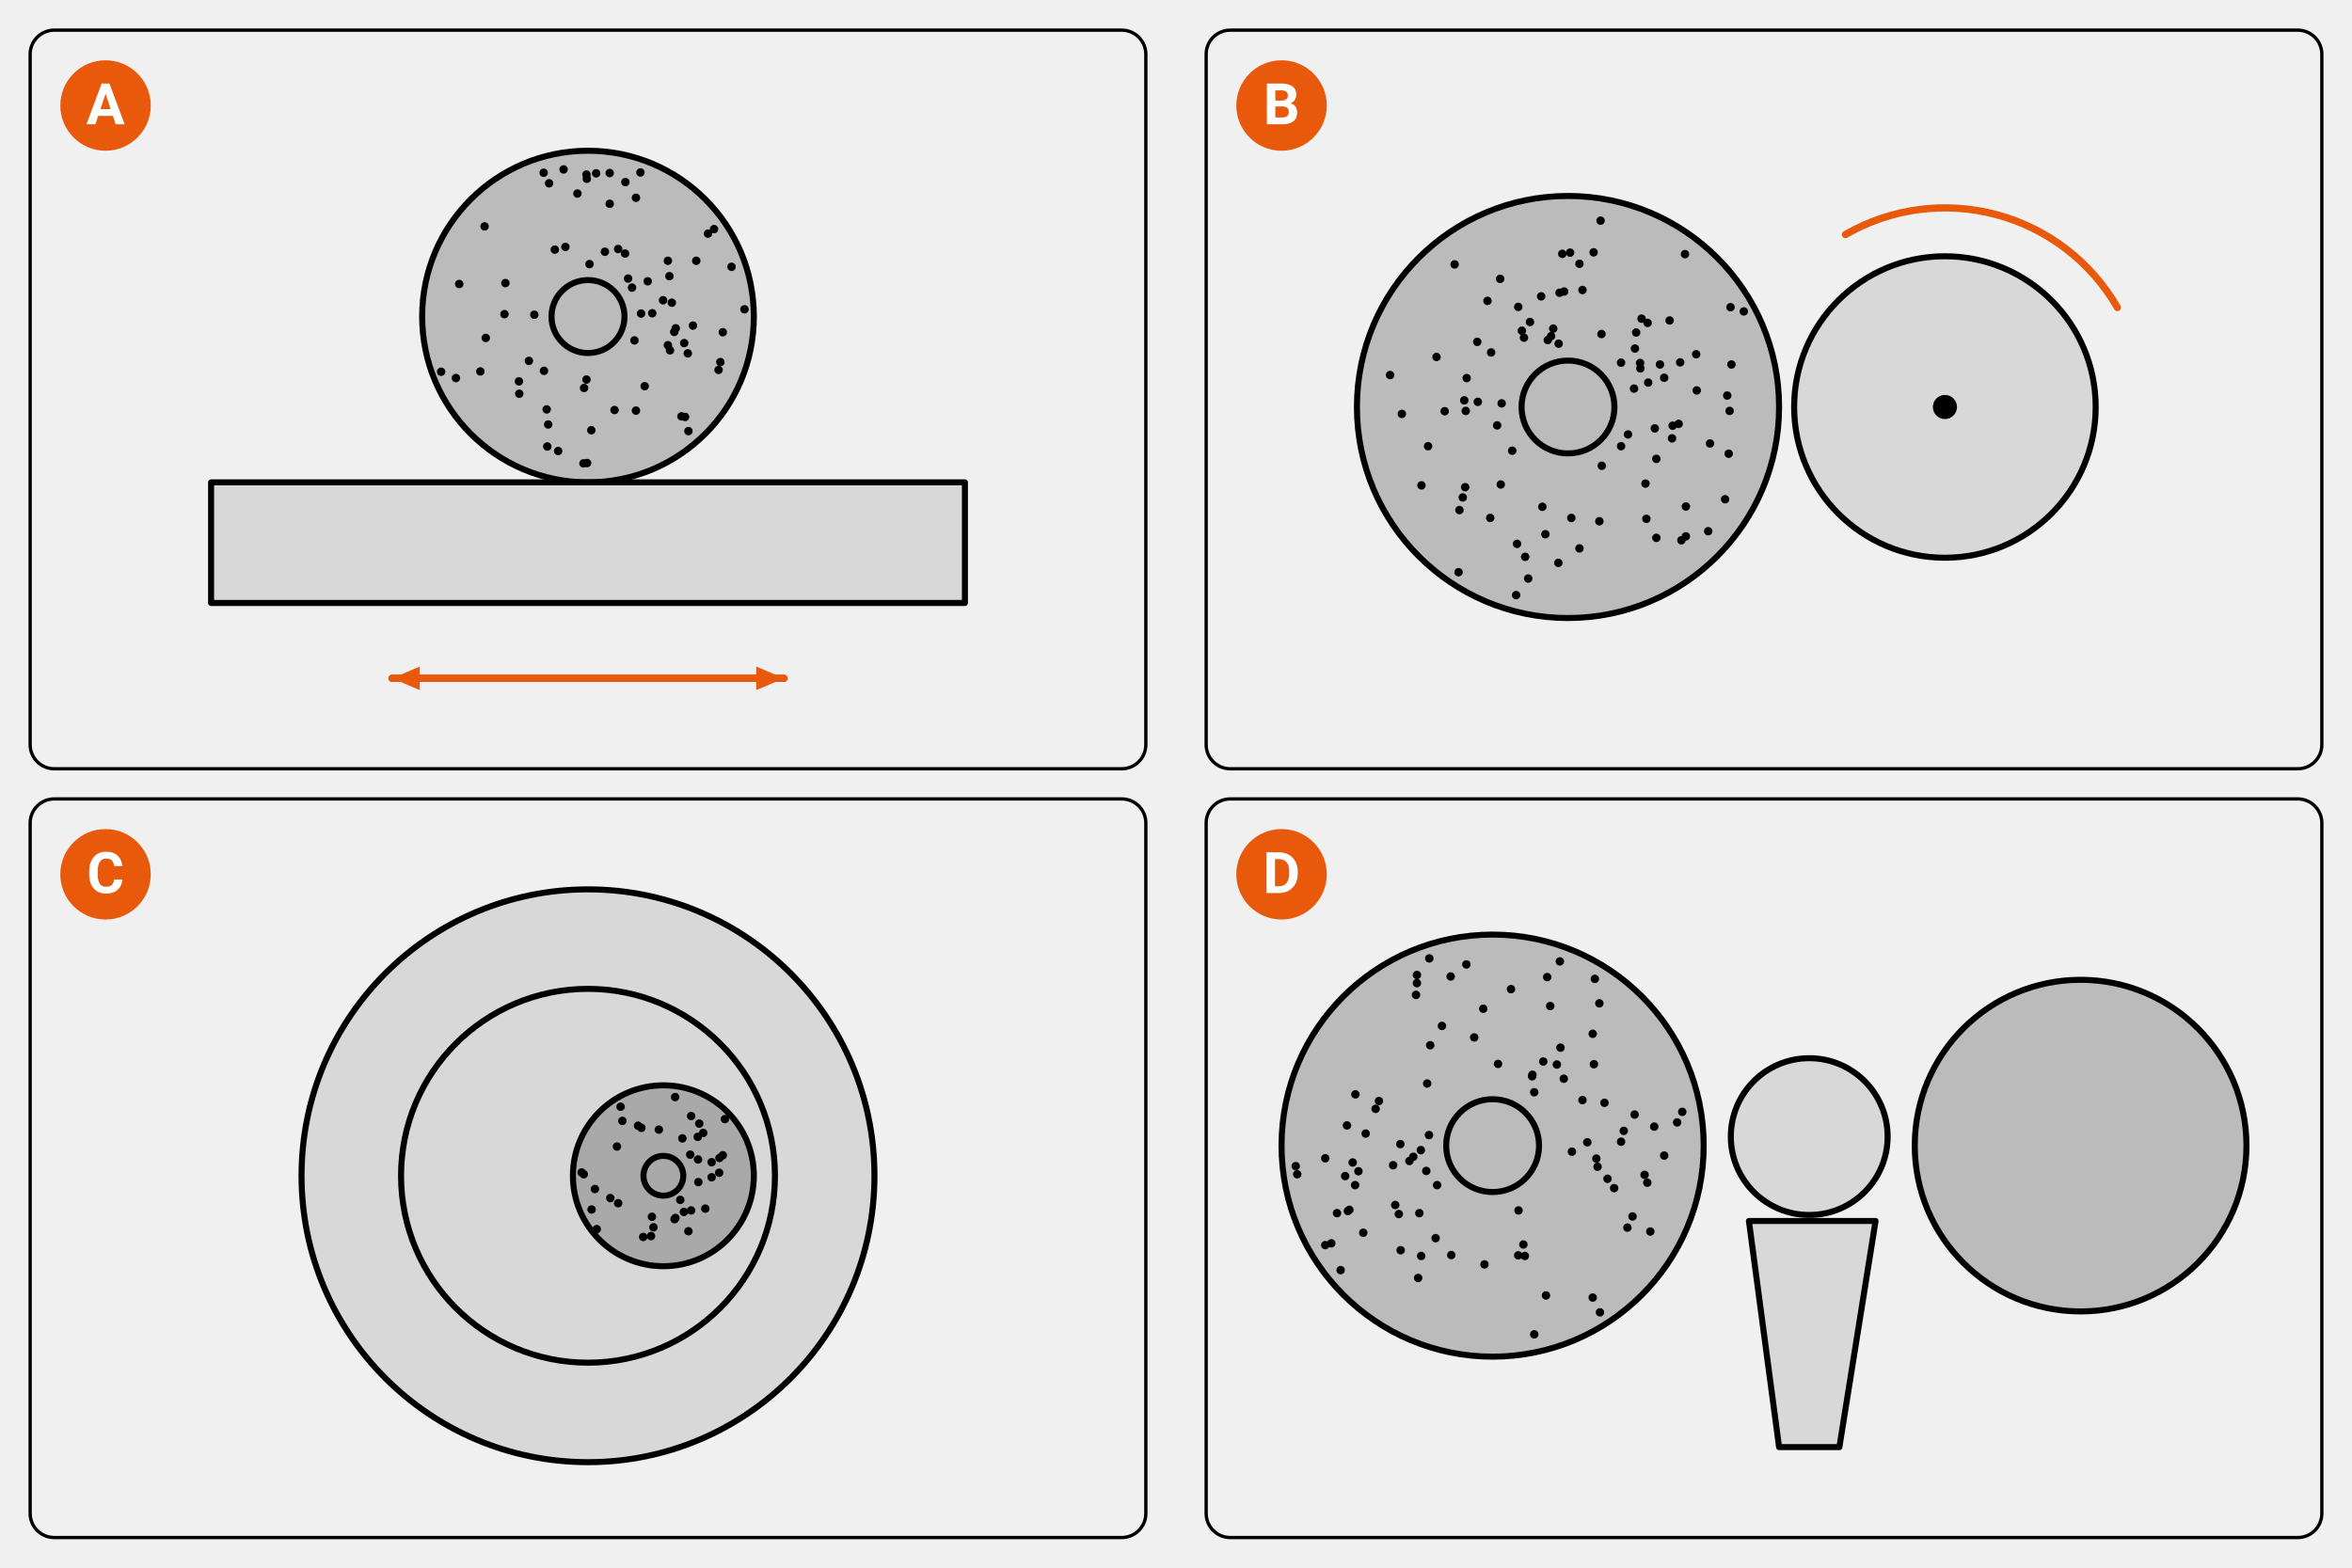
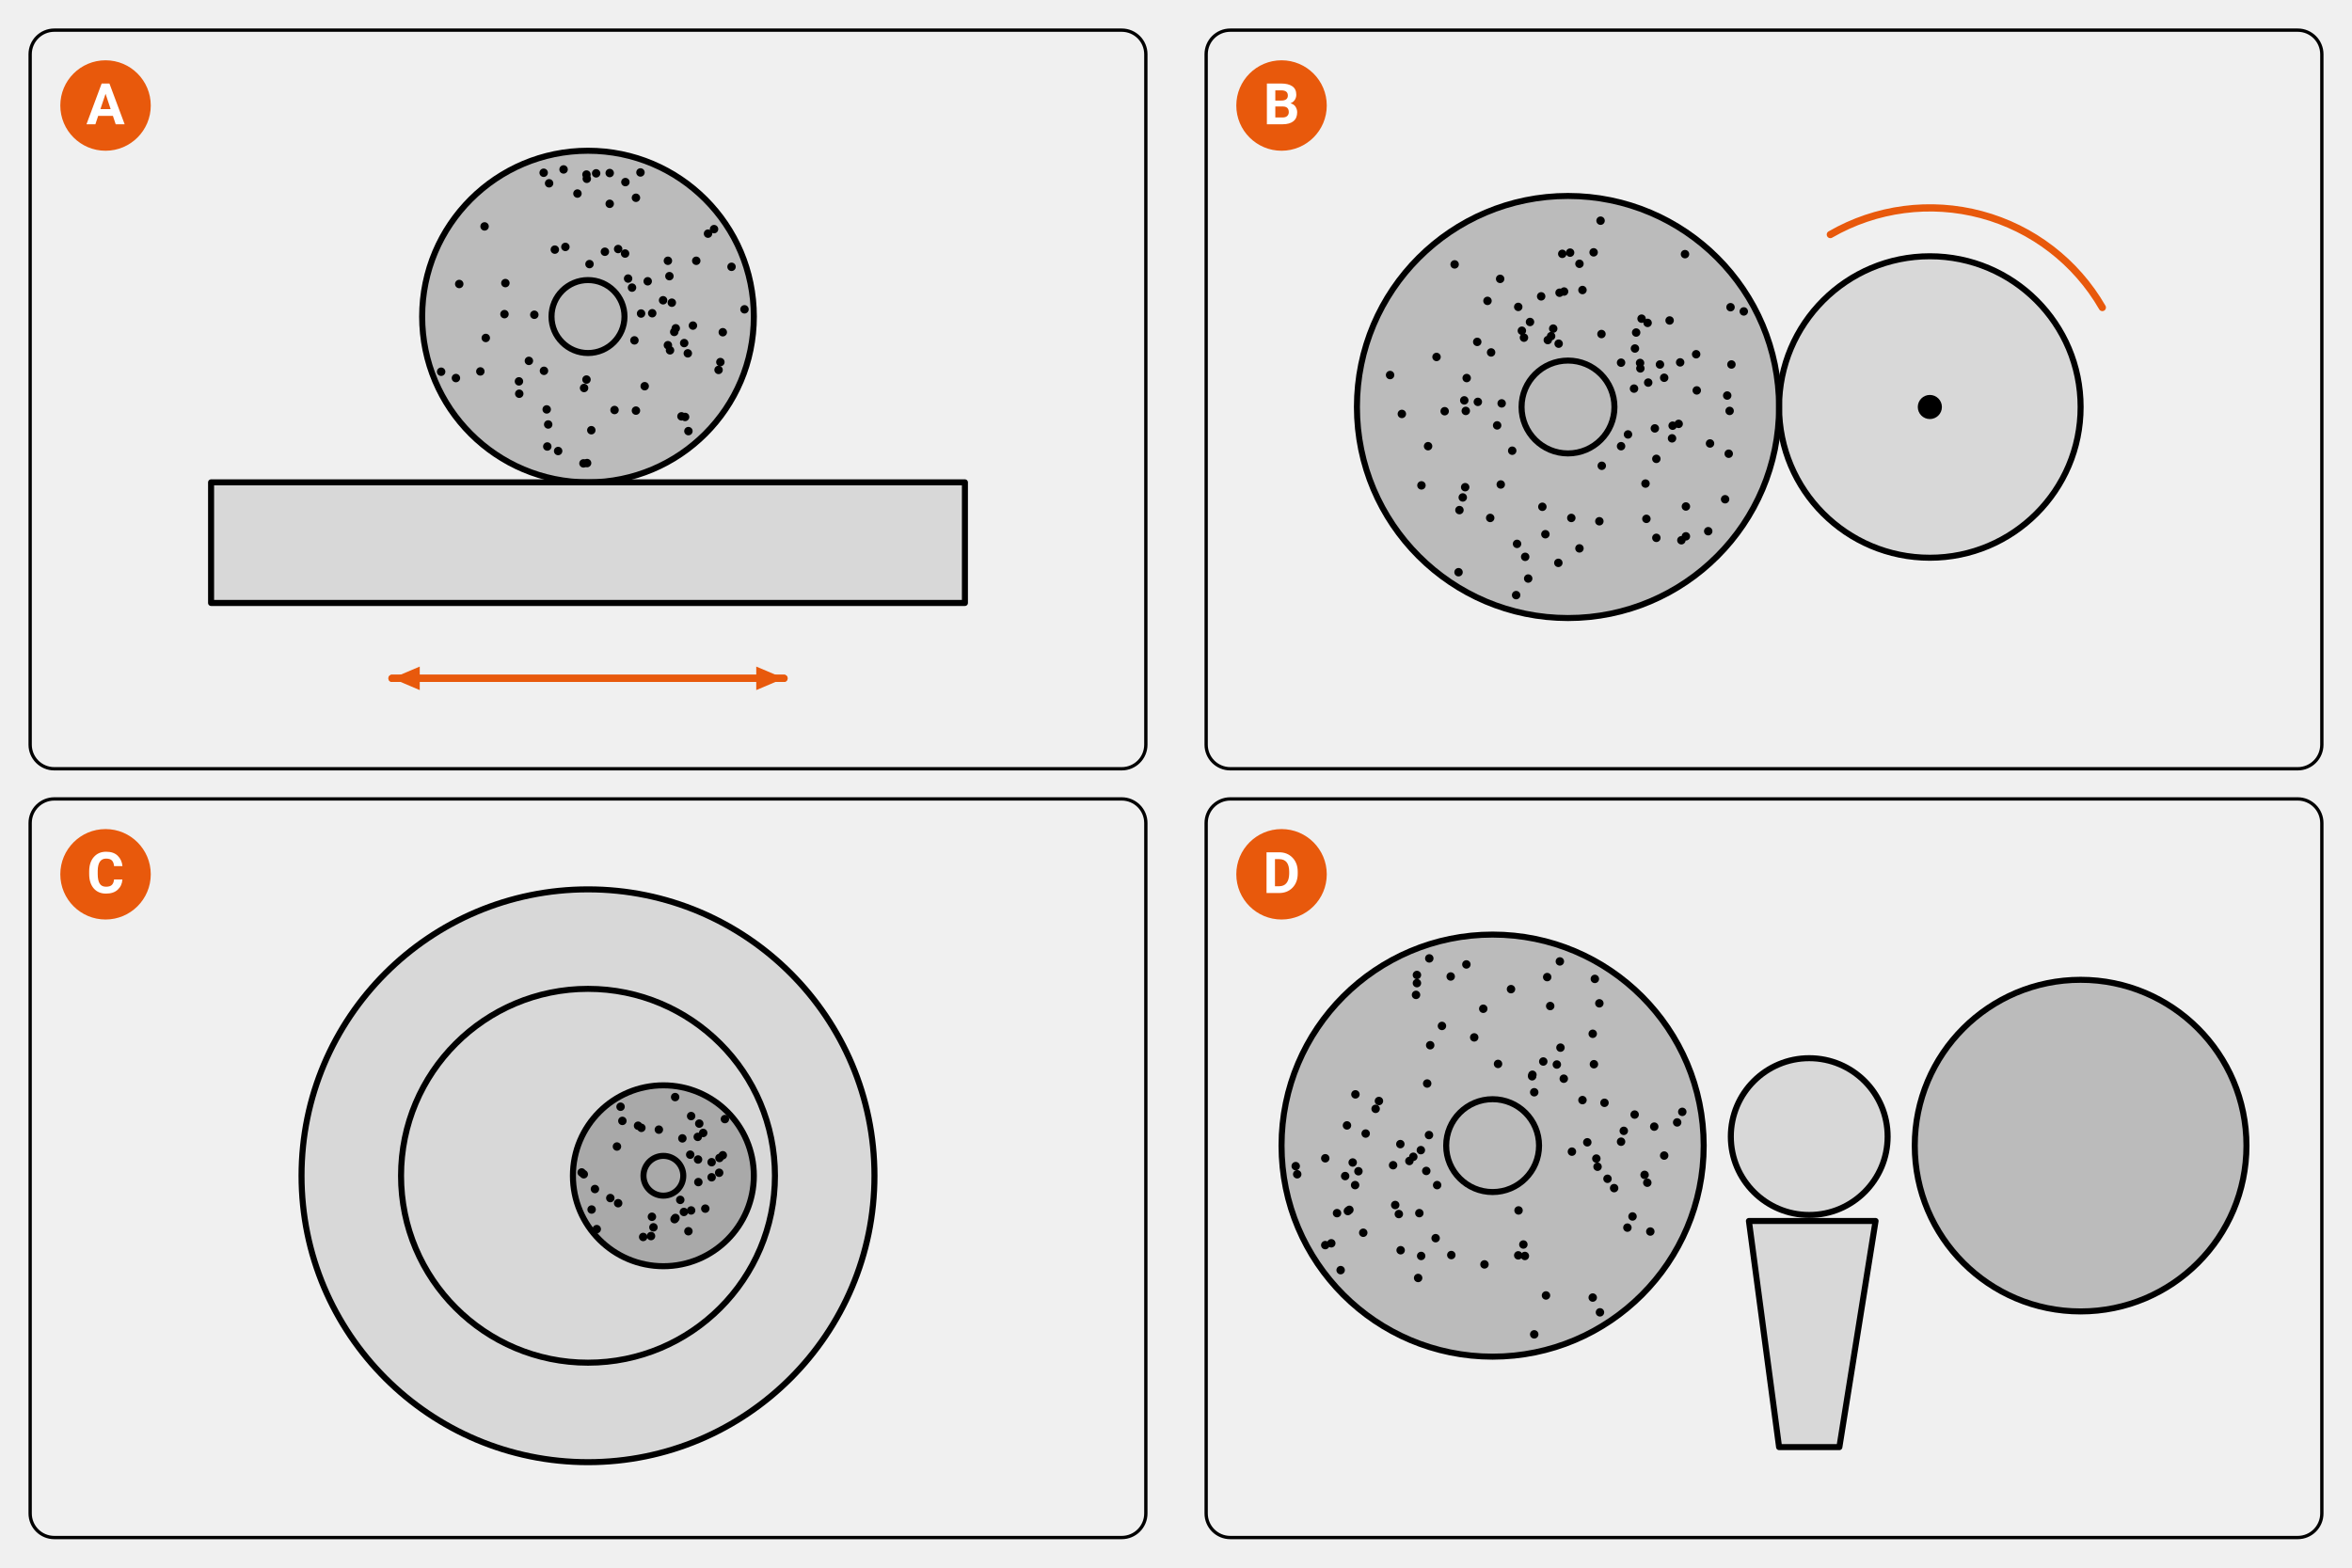
- <svg xmlns="http://www.w3.org/2000/svg" viewBox="0 0 780 520" role="img" aria-label="Four schematic sketches of grinding operations, panels A to D">
+ <svg xmlns="http://www.w3.org/2000/svg" viewBox="0 0 780 520" role="img" aria-label="Figure">
  <style>.s{fill:none;stroke:currentColor;stroke-width:2;stroke-linejoin:round;stroke-linecap:round}.thin{fill:none;stroke:currentColor;stroke-width:1.1}.lead{fill:none;stroke:currentColor;stroke-width:1.2;opacity:.85}.f{fill:currentColor;fill-opacity:.10;stroke:currentColor;stroke-width:2;stroke-linejoin:round}.f2{fill:currentColor;fill-opacity:.22;stroke:currentColor;stroke-width:2;stroke-linejoin:round}.k{fill:currentColor;stroke:none}.d{fill:none;stroke:currentColor;stroke-width:1.5;stroke-dasharray:6 4}.cl{fill:none;stroke:currentColor;stroke-width:1;stroke-dasharray:14 4 3 4;opacity:.7}.acc{fill:none;stroke:#e8590c;stroke-width:2.4;stroke-linecap:round}.accf{fill:#e8590c;stroke:none}.acct{fill:#e8590c;stroke:none}.tx{fill:currentColor;font-family:system-ui,-apple-system,"Segoe UI",Roboto,Arial,sans-serif}text{font-family:system-ui,-apple-system,"Segoe UI",Roboto,Arial,sans-serif}</style>
  <rect class="thin" x="10.0" y="10.0" width="370.0" height="245.0" rx="8" />
  <rect class="thin" x="400.0" y="10.0" width="370.0" height="245.0" rx="8" />
  <rect class="thin" x="10.0" y="265.0" width="370.0" height="245.0" rx="8" />
  <rect class="thin" x="400.0" y="265.0" width="370.0" height="245.0" rx="8" />
  <circle class="f2" cx="195.0" cy="105.0" r="55.0" />
  <circle class="k" cx="246.9" cy="102.6" r="1.4" />
  <circle class="k" cx="226.0" cy="138.1" r="1.4" />
  <circle class="k" cx="184.0" cy="82.8" r="1.4" />
  <circle class="k" cx="210.9" cy="136.2" r="1.4" />
  <circle class="k" cx="229.8" cy="108.0" r="1.4" />
  <circle class="k" cx="209.6" cy="95.4" r="1.4" />
  <circle class="k" cx="223.6" cy="110.1" r="1.4" />
  <circle class="k" cx="182.1" cy="60.8" r="1.4" />
  <circle class="k" cx="181.8" cy="140.8" r="1.4" />
  <circle class="k" cx="222.8" cy="100.4" r="1.4" />
  <circle class="k" cx="194.5" cy="125.9" r="1.4" />
  <circle class="k" cx="238.9" cy="120.1" r="1.4" />
  <circle class="k" cx="207.4" cy="60.4" r="1.4" />
  <circle class="k" cx="228.1" cy="117.2" r="1.4" />
  <circle class="k" cx="219.9" cy="99.6" r="1.4" />
  <circle class="k" cx="222.0" cy="91.6" r="1.4" />
  <circle class="k" cx="202.2" cy="67.6" r="1.4" />
  <circle class="k" cx="172.1" cy="126.5" r="1.4" />
  <circle class="k" cx="146.3" cy="123.3" r="1.4" />
  <circle class="k" cx="228.3" cy="143.0" r="1.4" />
  <circle class="k" cx="194.6" cy="59.3" r="1.4" />
  <circle class="k" cx="185.1" cy="149.6" r="1.4" />
  <circle class="k" cx="200.6" cy="83.5" r="1.4" />
  <circle class="k" cx="210.9" cy="65.6" r="1.4" />
  <circle class="k" cx="191.5" cy="64.2" r="1.4" />
  <circle class="k" cx="238.3" cy="122.7" r="1.4" />
  <circle class="k" cx="194.5" cy="57.9" r="1.4" />
  <circle class="k" cx="167.6" cy="93.9" r="1.4" />
  <circle class="k" cx="212.6" cy="104.0" r="1.4" />
  <circle class="k" cx="196.1" cy="142.7" r="1.4" />
  <circle class="k" cx="236.8" cy="76.0" r="1.4" />
  <circle class="k" cx="213.8" cy="128.1" r="1.4" />
  <circle class="k" cx="216.3" cy="103.9" r="1.4" />
  <circle class="k" cx="187.5" cy="81.9" r="1.4" />
  <circle class="k" cx="151.2" cy="125.4" r="1.4" />
  <circle class="k" cx="234.8" cy="77.5" r="1.4" />
  <circle class="k" cx="205.0" cy="82.6" r="1.4" />
  <circle class="k" cx="172.2" cy="130.6" r="1.4" />
  <circle class="k" cx="214.8" cy="93.3" r="1.4" />
  <circle class="k" cx="177.2" cy="104.4" r="1.4" />
  <circle class="k" cx="202.2" cy="57.4" r="1.4" />
  <circle class="k" cx="175.4" cy="119.7" r="1.4" />
  <circle class="k" cx="207.3" cy="84.1" r="1.4" />
  <circle class="k" cx="230.9" cy="86.5" r="1.4" />
  <circle class="k" cx="197.7" cy="57.5" r="1.4" />
  <circle class="k" cx="226.9" cy="113.8" r="1.4" />
  <circle class="k" cx="208.3" cy="92.4" r="1.4" />
  <circle class="k" cx="195.5" cy="87.6" r="1.4" />
  <circle class="k" cx="167.3" cy="104.2" r="1.4" />
  <circle class="k" cx="210.4" cy="112.9" r="1.4" />
  <circle class="k" cx="186.9" cy="56.2" r="1.4" />
  <circle class="k" cx="193.7" cy="128.7" r="1.4" />
  <circle class="k" cx="181.3" cy="135.8" r="1.4" />
  <circle class="k" cx="160.7" cy="75.1" r="1.4" />
  <circle class="k" cx="193.5" cy="153.7" r="1.4" />
  <circle class="k" cx="181.5" cy="148.1" r="1.4" />
  <circle class="k" cx="203.8" cy="136.0" r="1.4" />
  <circle class="k" cx="227.2" cy="138.3" r="1.4" />
  <circle class="k" cx="194.7" cy="153.6" r="1.4" />
  <circle class="k" cx="221.5" cy="86.5" r="1.4" />
  <circle class="k" cx="159.3" cy="123.2" r="1.4" />
  <circle class="k" cx="212.4" cy="57.2" r="1.4" />
  <circle class="k" cx="239.7" cy="110.2" r="1.4" />
  <circle class="k" cx="180.4" cy="123.0" r="1.4" />
  <circle class="k" cx="221.5" cy="114.5" r="1.4" />
  <circle class="k" cx="161.1" cy="112.1" r="1.4" />
  <circle class="k" cx="224.1" cy="108.9" r="1.4" />
  <circle class="k" cx="180.3" cy="57.3" r="1.4" />
  <circle class="k" cx="242.6" cy="88.5" r="1.4" />
  <circle class="k" cx="222.2" cy="116.2" r="1.4" />
  <circle class="k" cx="152.3" cy="94.2" r="1.4" />
  <circle class="s" cx="195.0" cy="105.0" r="12.1" />
  <rect class="f" x="70.0" y="160.0" width="250.0" height="40.0" rx="0" />
  <line class="acc" x1="130.0" y1="225.0" x2="260.0" y2="225.0" />
  <polygon class="accf" points="260.0,225.0 250.8,228.9 250.8,221.1" />
  <line class="acc" x1="260.0" y1="225.0" x2="130.0" y2="225.0" />
  <polygon class="accf" points="130.0,225.0 139.2,221.1 139.2,228.9" />
  <circle class="f2" cx="520.0" cy="135.0" r="70.0" />
  <circle class="k" cx="556.7" cy="140.6" r="1.4" />
  <circle class="k" cx="546.6" cy="126.9" r="1.4" />
  <circle class="k" cx="530.8" cy="73.2" r="1.4" />
  <circle class="k" cx="516.8" cy="186.7" r="1.4" />
  <circle class="k" cx="513.3" cy="112.8" r="1.4" />
  <circle class="k" cx="548.8" cy="142.1" r="1.4" />
  <circle class="k" cx="502.8" cy="197.4" r="1.4" />
  <circle class="k" cx="518.7" cy="96.7" r="1.4" />
  <circle class="k" cx="549.3" cy="152.2" r="1.4" />
  <circle class="k" cx="523.8" cy="181.9" r="1.4" />
  <circle class="k" cx="476.4" cy="118.4" r="1.4" />
  <circle class="k" cx="461.0" cy="124.4" r="1.4" />
  <circle class="k" cx="572.8" cy="131.2" r="1.4" />
  <circle class="k" cx="544.0" cy="122.2" r="1.4" />
  <circle class="k" cx="531.1" cy="110.8" r="1.4" />
  <circle class="k" cx="464.9" cy="137.3" r="1.4" />
  <circle class="k" cx="573.9" cy="101.9" r="1.4" />
  <circle class="k" cx="539.9" cy="144.1" r="1.4" />
  <circle class="k" cx="485.9" cy="161.6" r="1.4" />
  <circle class="k" cx="562.5" cy="117.5" r="1.4" />
  <circle class="k" cx="574.2" cy="120.9" r="1.4" />
  <circle class="k" cx="550.5" cy="120.9" r="1.4" />
  <circle class="k" cx="512.5" cy="177.2" r="1.4" />
  <circle class="k" cx="524.8" cy="96.2" r="1.4" />
  <circle class="k" cx="483.7" cy="189.8" r="1.4" />
  <circle class="k" cx="572.1" cy="165.6" r="1.4" />
  <circle class="k" cx="504.7" cy="109.7" r="1.4" />
  <circle class="k" cx="531.2" cy="154.5" r="1.4" />
  <circle class="k" cx="501.5" cy="149.5" r="1.4" />
  <circle class="k" cx="514.4" cy="111.5" r="1.4" />
  <circle class="k" cx="498.0" cy="133.8" r="1.4" />
  <circle class="k" cx="485.6" cy="132.8" r="1.4" />
  <circle class="k" cx="511.1" cy="98.3" r="1.4" />
  <circle class="k" cx="503.5" cy="101.8" r="1.4" />
  <circle class="k" cx="494.2" cy="171.8" r="1.4" />
  <circle class="k" cx="537.6" cy="120.3" r="1.4" />
  <circle class="k" cx="559.1" cy="177.9" r="1.4" />
  <circle class="k" cx="493.3" cy="99.8" r="1.4" />
  <circle class="k" cx="523.8" cy="87.5" r="1.4" />
  <circle class="k" cx="484.0" cy="169.2" r="1.4" />
  <circle class="k" cx="528.5" cy="83.7" r="1.4" />
  <circle class="k" cx="558.8" cy="84.3" r="1.4" />
  <circle class="k" cx="471.4" cy="161.0" r="1.4" />
  <circle class="k" cx="542.6" cy="110.3" r="1.4" />
  <circle class="k" cx="573.3" cy="150.5" r="1.4" />
  <circle class="k" cx="557.2" cy="120.2" r="1.4" />
  <circle class="k" cx="551.9" cy="125.3" r="1.4" />
  <circle class="k" cx="486.4" cy="125.4" r="1.4" />
  <circle class="k" cx="511.5" cy="168.1" r="1.4" />
  <circle class="k" cx="517.2" cy="97.1" r="1.4" />
  <circle class="k" cx="537.6" cy="148.0" r="1.4" />
  <circle class="k" cx="503.1" cy="180.4" r="1.4" />
  <circle class="k" cx="489.9" cy="113.4" r="1.4" />
  <circle class="k" cx="505.4" cy="112.0" r="1.4" />
  <circle class="k" cx="496.5" cy="141.1" r="1.4" />
  <circle class="k" cx="557.6" cy="179.2" r="1.4" />
  <circle class="k" cx="546.4" cy="107.1" r="1.4" />
  <circle class="k" cx="573.6" cy="136.3" r="1.4" />
  <circle class="k" cx="518.1" cy="84.2" r="1.4" />
  <circle class="k" cx="554.5" cy="145.4" r="1.4" />
  <circle class="k" cx="542.2" cy="115.6" r="1.4" />
  <circle class="k" cx="497.7" cy="160.7" r="1.4" />
  <circle class="k" cx="505.8" cy="184.7" r="1.4" />
  <circle class="k" cx="554.7" cy="141.2" r="1.4" />
  <circle class="k" cx="485.1" cy="165.0" r="1.4" />
  <circle class="k" cx="544.4" cy="105.7" r="1.4" />
  <circle class="k" cx="546.0" cy="172.1" r="1.4" />
  <circle class="k" cx="486.1" cy="136.3" r="1.4" />
  <circle class="k" cx="479.1" cy="136.4" r="1.4" />
  <circle class="k" cx="521.1" cy="171.8" r="1.4" />
  <circle class="k" cx="494.5" cy="116.9" r="1.4" />
  <circle class="k" cx="482.4" cy="87.7" r="1.4" />
  <circle class="k" cx="473.6" cy="148.0" r="1.4" />
  <circle class="k" cx="566.5" cy="176.2" r="1.4" />
  <circle class="k" cx="549.3" cy="178.4" r="1.4" />
  <circle class="k" cx="520.7" cy="83.8" r="1.4" />
  <circle class="k" cx="506.8" cy="191.9" r="1.4" />
  <circle class="k" cx="543.9" cy="120.4" r="1.4" />
  <circle class="k" cx="559.1" cy="168.0" r="1.4" />
  <circle class="k" cx="516.9" cy="114.0" r="1.4" />
  <circle class="k" cx="530.4" cy="172.9" r="1.4" />
  <circle class="k" cx="541.9" cy="128.9" r="1.4" />
  <circle class="k" cx="545.7" cy="160.4" r="1.4" />
  <circle class="k" cx="553.7" cy="106.3" r="1.4" />
  <circle class="k" cx="562.7" cy="129.5" r="1.4" />
  <circle class="k" cx="567.1" cy="147.1" r="1.4" />
  <circle class="k" cx="515.1" cy="109.0" r="1.4" />
  <circle class="k" cx="497.5" cy="92.5" r="1.4" />
  <circle class="k" cx="490.1" cy="133.3" r="1.4" />
  <circle class="k" cx="507.4" cy="106.8" r="1.4" />
  <circle class="k" cx="578.3" cy="103.3" r="1.4" />
  <circle class="s" cx="520.0" cy="135.0" r="15.4" />
-   <circle class="f" cx="645.0" cy="135.0" r="50.0" />
-   <circle class="k" cx="645.0" cy="135.0" r="4.0" />
-   <path class="acc" d="M612.0,77.8 A66,66 0 0 1 702.2,102.0" />
+   <circle class="f" cx="640.0" cy="135.0" r="50.0" />
+   <circle class="k" cx="640.0" cy="135.0" r="4.0" />
+   <path class="acc" d="M607.0,77.8 A66,66 0 0 1 697.2,102.0" />
  <circle class="f" cx="195.0" cy="390.0" r="95.0" />
  <circle class="s" cx="195.0" cy="390.0" r="62.0" />
  <circle cx="195" cy="390" r="61" fill="#ffffff" fill-opacity="0" stroke="none" />
  <circle class="f2" cx="220.0" cy="390.0" r="30.0" />
  <circle class="k" cx="223.9" cy="363.9" r="1.4" />
  <circle class="k" cx="197.9" cy="407.7" r="1.4" />
  <circle class="k" cx="231.9" cy="372.7" r="1.4" />
  <circle class="k" cx="231.4" cy="377.1" r="1.4" />
  <circle class="k" cx="228.9" cy="383.0" r="1.4" />
  <circle class="k" cx="196.2" cy="401.2" r="1.4" />
  <circle class="k" cx="216.7" cy="407.1" r="1.4" />
  <circle class="k" cx="236.0" cy="385.5" r="1.4" />
  <circle class="k" cx="236.0" cy="390.5" r="1.4" />
  <circle class="k" cx="205.0" cy="399.1" r="1.4" />
  <circle class="k" cx="218.5" cy="374.7" r="1.4" />
  <circle class="k" cx="229.2" cy="401.5" r="1.4" />
  <circle class="k" cx="226.8" cy="402.0" r="1.4" />
  <circle class="k" cx="239.7" cy="383.2" r="1.4" />
  <circle class="k" cx="212.7" cy="374.1" r="1.4" />
  <circle class="k" cx="233.9" cy="400.9" r="1.4" />
  <circle class="k" cx="193.6" cy="389.5" r="1.4" />
  <circle class="k" cx="216.2" cy="403.6" r="1.4" />
  <circle class="k" cx="192.9" cy="388.9" r="1.4" />
  <circle class="k" cx="238.6" cy="384.1" r="1.4" />
  <circle class="k" cx="213.3" cy="410.3" r="1.4" />
  <circle class="k" cx="204.6" cy="380.3" r="1.4" />
  <circle class="k" cx="231.5" cy="384.6" r="1.4" />
  <circle class="k" cx="228.3" cy="408.4" r="1.4" />
  <circle class="k" cx="229.2" cy="370.2" r="1.4" />
  <circle class="k" cx="226.3" cy="377.6" r="1.4" />
  <circle class="k" cx="231.6" cy="392.1" r="1.4" />
  <circle class="k" cx="211.6" cy="373.4" r="1.4" />
  <circle class="k" cx="223.7" cy="404.4" r="1.4" />
  <circle class="k" cx="205.8" cy="367.1" r="1.4" />
  <circle class="k" cx="238.5" cy="389.0" r="1.4" />
  <circle class="k" cx="240.4" cy="371.2" r="1.4" />
  <circle class="k" cx="206.4" cy="371.8" r="1.4" />
  <circle class="k" cx="202.4" cy="397.4" r="1.4" />
  <circle class="k" cx="225.6" cy="398.0" r="1.4" />
  <circle class="k" cx="215.9" cy="410.0" r="1.4" />
  <circle class="k" cx="233.2" cy="375.8" r="1.4" />
  <circle class="k" cx="197.3" cy="394.4" r="1.4" />
  <circle class="k" cx="224.0" cy="404.0" r="1.4" />
  <circle class="s" cx="220.0" cy="390.0" r="6.6" />
  <circle class="f2" cx="495.0" cy="380.0" r="70.0" />
  <circle class="k" cx="464.4" cy="379.5" r="1.4" />
  <circle class="k" cx="521.3" cy="382.0" r="1.4" />
  <circle class="k" cx="542.1" cy="369.7" r="1.4" />
  <circle class="k" cx="469.6" cy="330.0" r="1.4" />
  <circle class="k" cx="491.9" cy="334.6" r="1.4" />
  <circle class="k" cx="492.3" cy="419.4" r="1.4" />
  <circle class="k" cx="471.2" cy="381.5" r="1.4" />
  <circle class="k" cx="517.5" cy="347.5" r="1.4" />
  <circle class="k" cx="464.5" cy="414.7" r="1.4" />
  <circle class="k" cx="545.4" cy="389.7" r="1.4" />
  <circle class="k" cx="529.8" cy="387.0" r="1.4" />
  <circle class="k" cx="513.1" cy="324.1" r="1.4" />
  <circle class="k" cx="478.2" cy="340.3" r="1.4" />
  <circle class="k" cx="452.1" cy="408.9" r="1.4" />
  <circle class="k" cx="469.9" cy="326.1" r="1.4" />
  <circle class="k" cx="501.1" cy="328.1" r="1.4" />
  <circle class="k" cx="476.6" cy="393.1" r="1.4" />
  <circle class="k" cx="511.8" cy="352.1" r="1.4" />
  <circle class="k" cx="473.0" cy="388.4" r="1.4" />
  <circle class="k" cx="532.1" cy="365.8" r="1.4" />
  <circle class="k" cx="446.7" cy="373.3" r="1.4" />
  <circle class="k" cx="441.5" cy="412.4" r="1.4" />
  <circle class="k" cx="456.2" cy="367.8" r="1.4" />
  <circle class="k" cx="486.3" cy="319.9" r="1.4" />
  <circle class="k" cx="518.6" cy="357.8" r="1.4" />
  <circle class="k" cx="530.6" cy="435.3" r="1.4" />
  <circle class="k" cx="443.4" cy="402.4" r="1.4" />
  <circle class="k" cx="537.6" cy="378.7" r="1.4" />
  <circle class="k" cx="488.9" cy="344.1" r="1.4" />
  <circle class="k" cx="528.6" cy="353.0" r="1.4" />
  <circle class="k" cx="512.7" cy="429.7" r="1.4" />
  <circle class="k" cx="439.5" cy="413.0" r="1.4" />
  <circle class="k" cx="473.3" cy="359.4" r="1.4" />
  <circle class="k" cx="503.5" cy="416.4" r="1.4" />
  <circle class="k" cx="528.2" cy="430.4" r="1.4" />
  <circle class="k" cx="448.6" cy="385.6" r="1.4" />
  <circle class="k" cx="481.3" cy="416.3" r="1.4" />
  <circle class="k" cx="533.1" cy="391.0" r="1.4" />
  <circle class="k" cx="503.6" cy="401.5" r="1.4" />
  <circle class="k" cx="539.7" cy="407.2" r="1.4" />
  <circle class="k" cx="462.0" cy="386.5" r="1.4" />
  <circle class="k" cx="547.3" cy="408.5" r="1.4" />
  <circle class="k" cx="514.1" cy="333.7" r="1.4" />
  <circle class="k" cx="505.7" cy="416.6" r="1.4" />
  <circle class="k" cx="516.3" cy="353.1" r="1.4" />
  <circle class="k" cx="528.9" cy="324.7" r="1.4" />
  <circle class="k" cx="450.5" cy="388.5" r="1.4" />
  <circle class="k" cx="469.9" cy="323.4" r="1.4" />
  <circle class="k" cx="447.0" cy="401.7" r="1.4" />
  <circle class="k" cx="463.9" cy="402.7" r="1.4" />
  <circle class="k" cx="446.1" cy="390.1" r="1.4" />
  <circle class="k" cx="548.6" cy="373.7" r="1.4" />
  <circle class="k" cx="508.1" cy="357.0" r="1.4" />
  <circle class="k" cx="524.8" cy="364.9" r="1.4" />
  <circle class="k" cx="444.6" cy="421.3" r="1.4" />
  <circle class="k" cx="526.4" cy="378.9" r="1.4" />
  <circle class="k" cx="530.4" cy="332.8" r="1.4" />
  <circle class="k" cx="462.7" cy="399.7" r="1.4" />
  <circle class="k" cx="449.5" cy="363.0" r="1.4" />
  <circle class="k" cx="481.1" cy="323.9" r="1.4" />
  <circle class="k" cx="439.5" cy="384.2" r="1.4" />
  <circle class="k" cx="429.7" cy="386.8" r="1.4" />
  <circle class="k" cx="430.2" cy="389.5" r="1.4" />
  <circle class="k" cx="556.2" cy="372.3" r="1.4" />
  <circle class="k" cx="505.2" cy="412.8" r="1.4" />
  <circle class="k" cx="517.3" cy="318.9" r="1.4" />
  <circle class="k" cx="546.3" cy="392.3" r="1.4" />
  <circle class="k" cx="529.4" cy="384.3" r="1.4" />
  <circle class="k" cx="538.5" cy="375.1" r="1.4" />
  <circle class="k" cx="476.1" cy="410.7" r="1.4" />
  <circle class="k" cx="551.9" cy="383.3" r="1.4" />
  <circle class="k" cx="541.4" cy="403.5" r="1.4" />
  <circle class="k" cx="471.3" cy="416.6" r="1.4" />
  <circle class="k" cx="496.8" cy="352.9" r="1.4" />
  <circle class="k" cx="467.4" cy="385.1" r="1.4" />
  <circle class="k" cx="470.7" cy="402.4" r="1.4" />
  <circle class="k" cx="474.0" cy="317.9" r="1.4" />
  <circle class="k" cx="473.9" cy="376.5" r="1.4" />
  <circle class="k" cx="508.8" cy="442.6" r="1.4" />
  <circle class="k" cx="457.3" cy="365.2" r="1.4" />
  <circle class="k" cx="470.3" cy="423.9" r="1.4" />
  <circle class="k" cx="535.3" cy="394.1" r="1.4" />
  <circle class="k" cx="468.7" cy="383.7" r="1.4" />
  <circle class="k" cx="508.8" cy="362.3" r="1.4" />
  <circle class="k" cx="557.9" cy="368.8" r="1.4" />
  <circle class="k" cx="474.3" cy="346.7" r="1.4" />
  <circle class="k" cx="508.2" cy="356.5" r="1.4" />
  <circle class="k" cx="452.9" cy="376.0" r="1.4" />
  <circle class="k" cx="528.2" cy="342.9" r="1.4" />
  <circle class="k" cx="449.4" cy="393.1" r="1.4" />
  <circle class="k" cx="447.5" cy="401.3" r="1.4" />
  <circle class="s" cx="495.0" cy="380.0" r="15.4" />
  <circle class="f" cx="600.0" cy="377.0" r="26.0" />
  <circle class="f2" cx="690.0" cy="380.0" r="55.0" />
  <polygon class="f" points="580.0,405.0 622.0,405.0 610.0,480.0 590.0,480.0" />
  <circle cx="35.0" cy="35.0" r="15" fill="#e8590c" />
  <text x="35.0" y="36.0" font-size="19" font-weight="700" text-anchor="middle" dominant-baseline="middle" fill="#ffffff">A</text>
  <circle cx="425.0" cy="35.0" r="15" fill="#e8590c" />
  <text x="425.0" y="36.0" font-size="19" font-weight="700" text-anchor="middle" dominant-baseline="middle" fill="#ffffff">B</text>
  <circle cx="35.0" cy="290.0" r="15" fill="#e8590c" />
  <text x="35.0" y="291.0" font-size="19" font-weight="700" text-anchor="middle" dominant-baseline="middle" fill="#ffffff">C</text>
  <circle cx="425.0" cy="290.0" r="15" fill="#e8590c" />
  <text x="425.0" y="291.0" font-size="19" font-weight="700" text-anchor="middle" dominant-baseline="middle" fill="#ffffff">D</text>
</svg>
